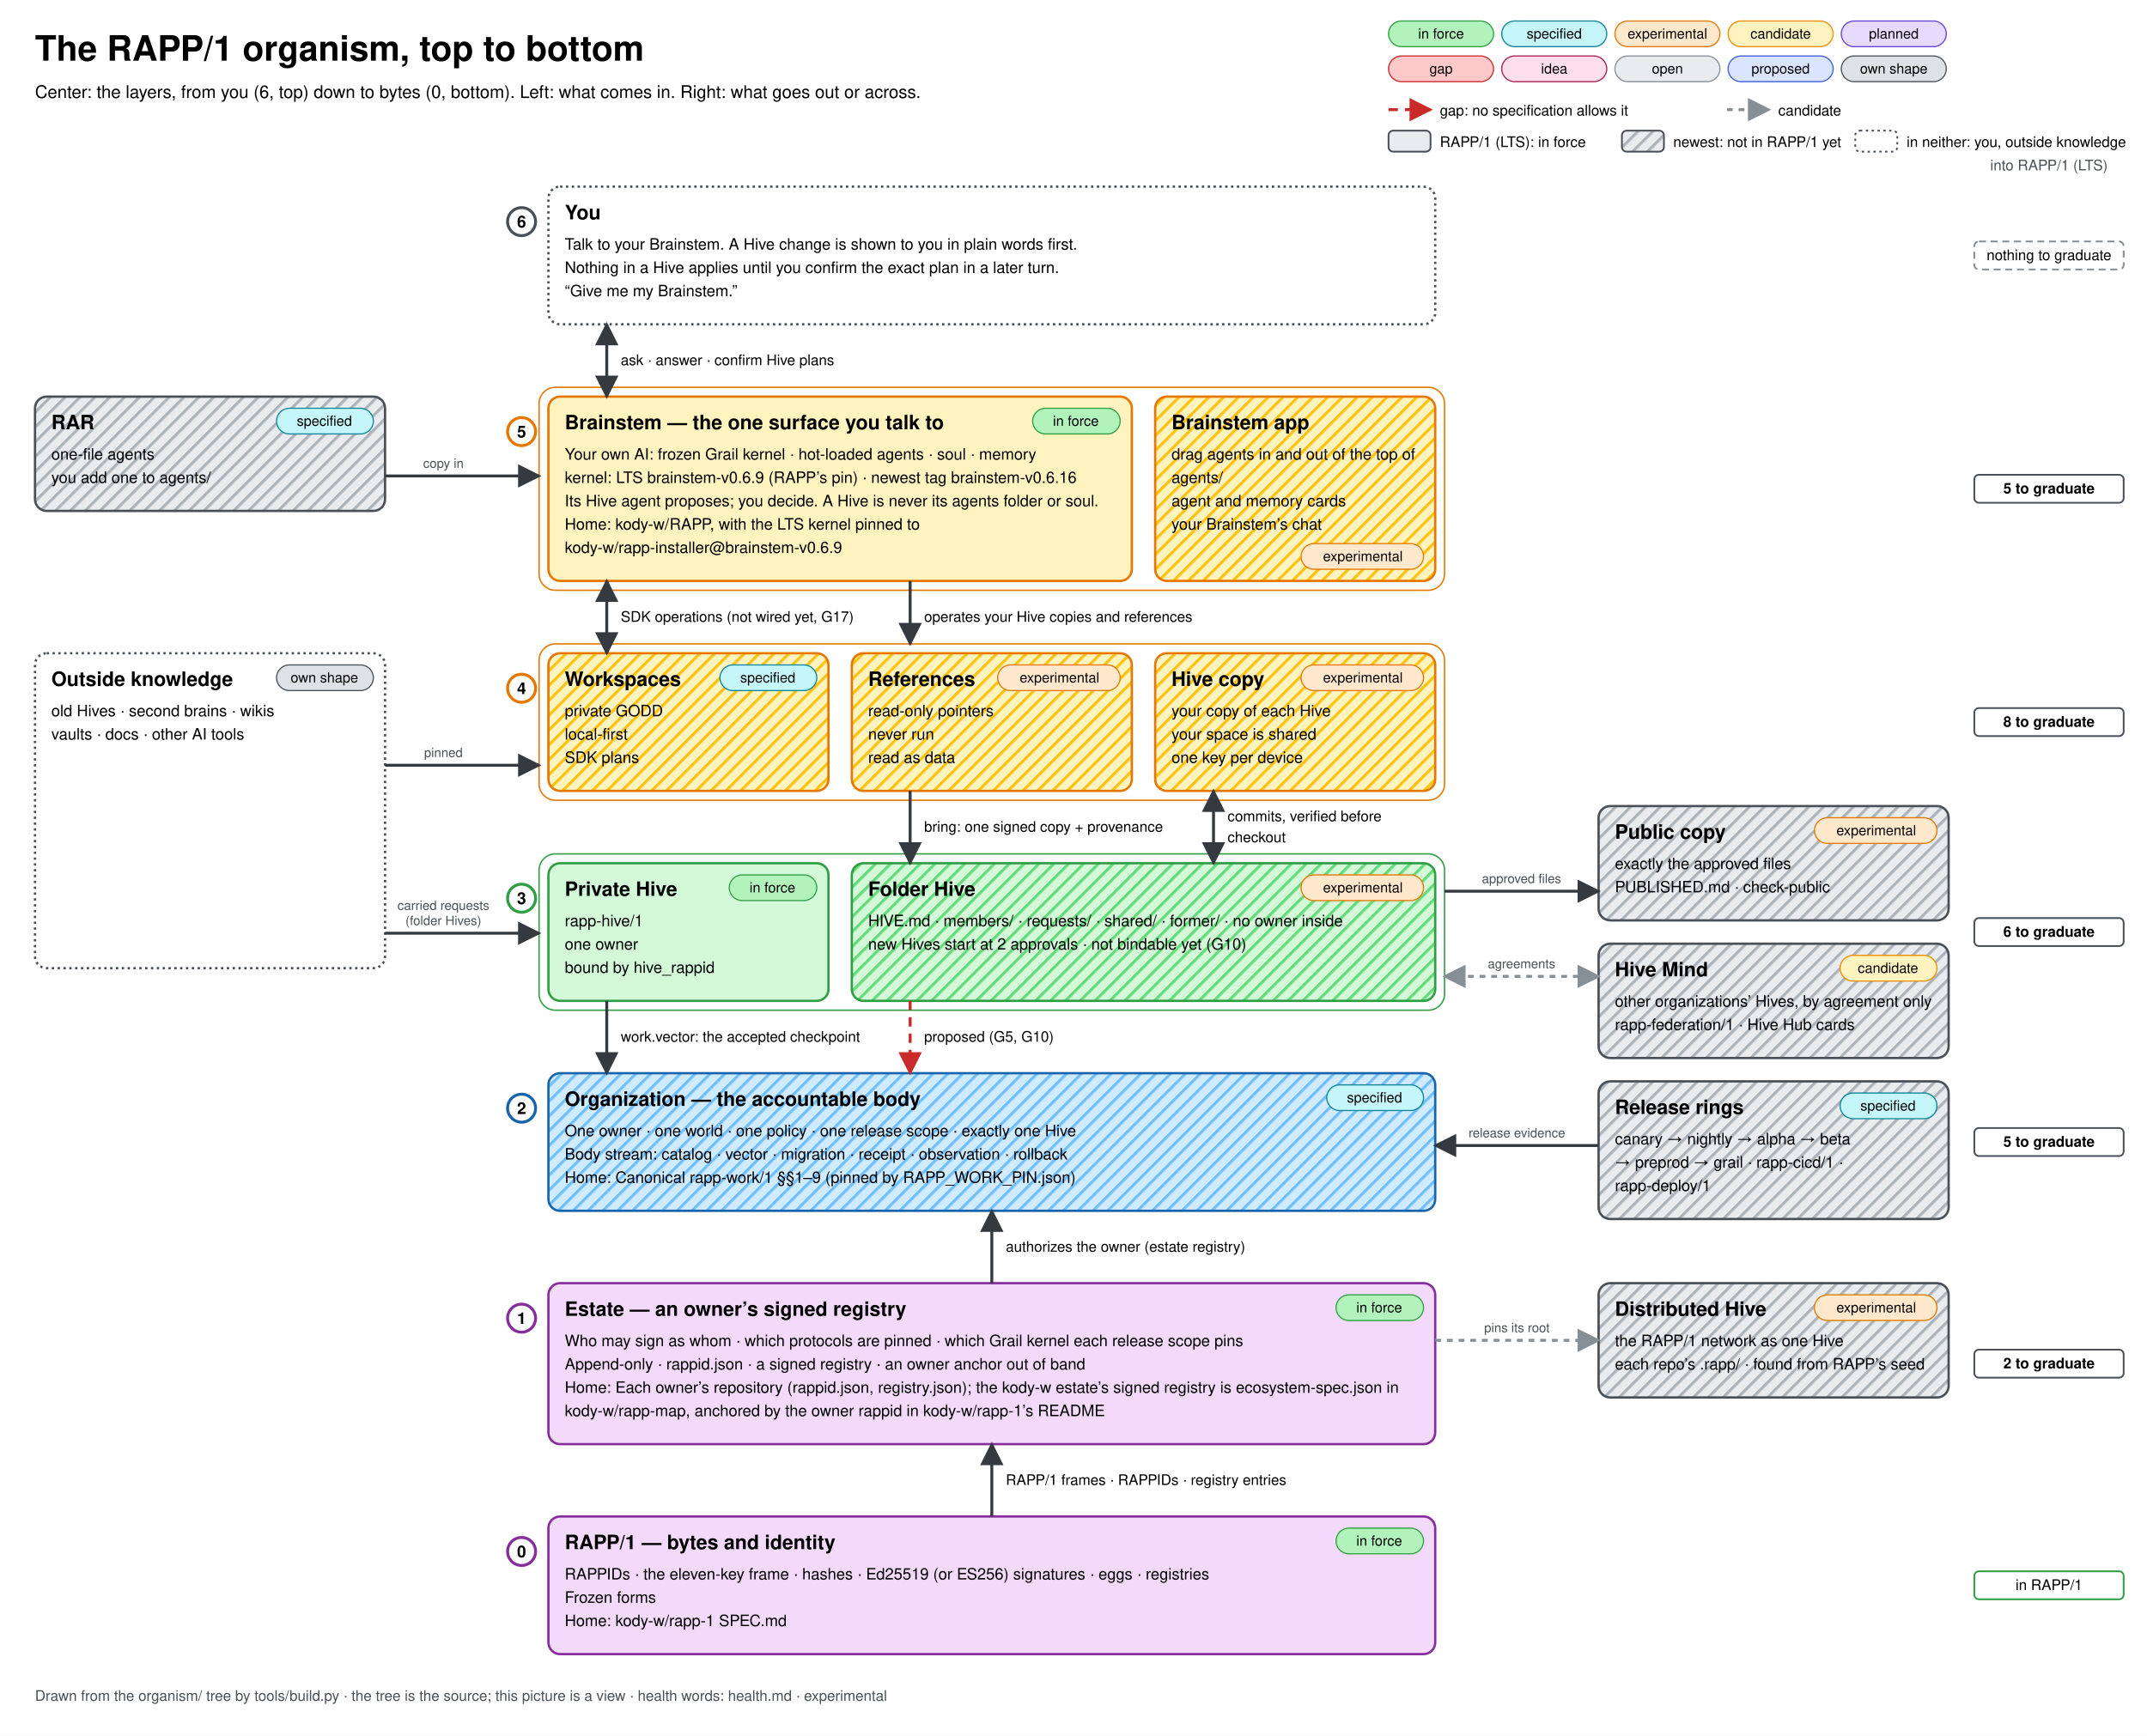
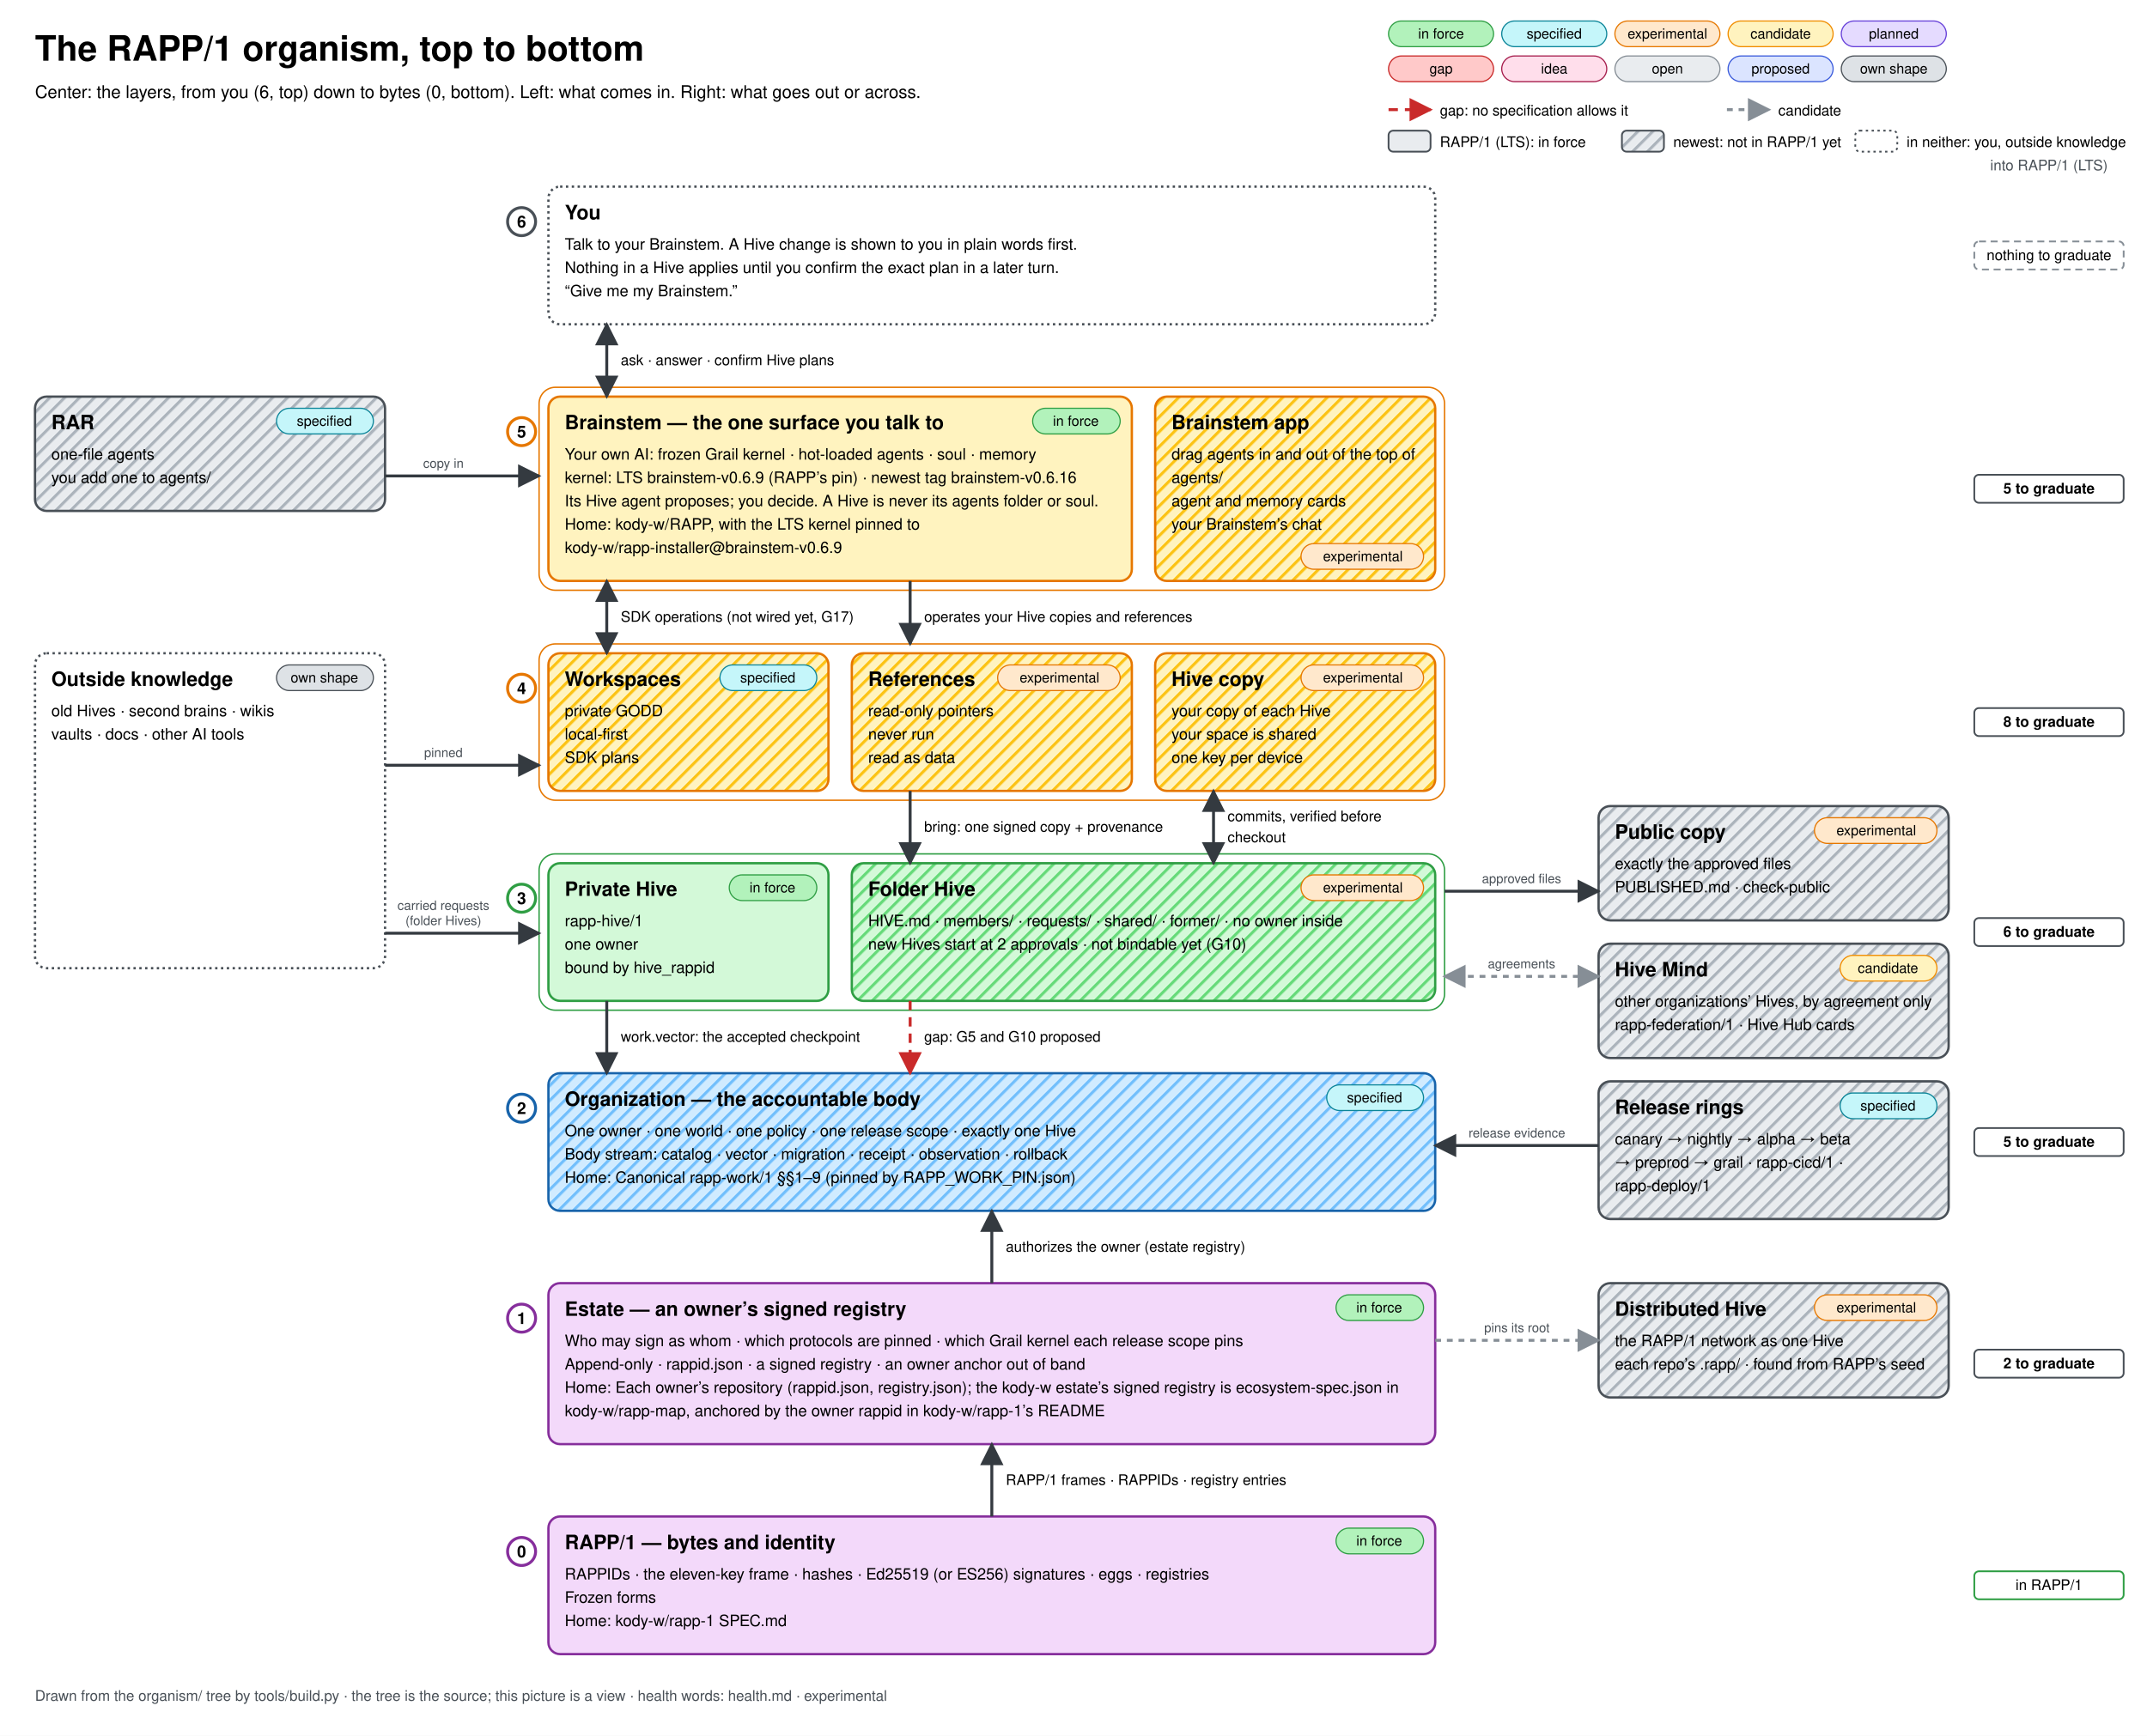
<svg xmlns="http://www.w3.org/2000/svg" width="1840" height="1488" viewBox="0 0 1840 1488" font-family="Helvetica, Arial, sans-serif">
  <defs>
    <marker id="ah" viewBox="0 0 10 10" refX="9" refY="5" markerWidth="8" markerHeight="8" orient="auto-start-reverse">
      <path d="M0,0 L10,5 L0,10 z" fill="#343a40" />
    </marker>
    <marker id="ahr" viewBox="0 0 10 10" refX="9" refY="5" markerWidth="8" markerHeight="8" orient="auto-start-reverse">
      <path d="M0,0 L10,5 L0,10 z" fill="#c92a2a" />
    </marker>
    <marker id="ahg" viewBox="0 0 10 10" refX="9" refY="5" markerWidth="8" markerHeight="8" orient="auto-start-reverse">
      <path d="M0,0 L10,5 L0,10 z" fill="#868e96" />
    </marker>
    <pattern id="hd0ebff74c0fc" width="9" height="9" patternUnits="userSpaceOnUse" patternTransform="rotate(45)">
      <rect width="9" height="9" fill="#d0ebff" />
      <rect width="2.5" height="9" fill="#74c0fc" />
    </pattern>
    <pattern id="hd3f9d869db7c" width="9" height="9" patternUnits="userSpaceOnUse" patternTransform="rotate(45)">
      <rect width="9" height="9" fill="#d3f9d8" />
      <rect width="2.5" height="9" fill="#69db7c" />
    </pattern>
    <pattern id="he9ecefadb5bd" width="9" height="9" patternUnits="userSpaceOnUse" patternTransform="rotate(45)">
      <rect width="9" height="9" fill="#e9ecef" />
      <rect width="2.5" height="9" fill="#adb5bd" />
    </pattern>
    <pattern id="hfff3bffcc419" width="9" height="9" patternUnits="userSpaceOnUse" patternTransform="rotate(45)">
      <rect width="9" height="9" fill="#fff3bf" />
      <rect width="2.5" height="9" fill="#fcc419" />
    </pattern>
  </defs>
  <rect x="0" y="0" width="1840" height="1488" fill="#ffffff" />
  <text x="30" y="52" font-size="30" font-weight="700">The RAPP/1 organism, top to bottom</text>
  <text x="30" y="84" font-size="15">Center: the layers, from you (6, top) down to bytes (0, bottom). Left: what comes in. Right: what goes out or across.</text>
  <rect x="1190" y="18" width="90" height="22" rx="11" fill="#b2f2bb" stroke="#2f9e44" stroke-width="1" />
  <text x="1235" y="33" font-size="12" text-anchor="middle">in force</text>
  <rect x="1287" y="18" width="90" height="22" rx="11" fill="#c5f6fa" stroke="#0c8599" stroke-width="1" />
  <text x="1332" y="33" font-size="12" text-anchor="middle">specified</text>
  <rect x="1384" y="18" width="90" height="22" rx="11" fill="#ffe8cc" stroke="#e67700" stroke-width="1" />
  <text x="1429" y="33" font-size="12" text-anchor="middle">experimental</text>
  <rect x="1481" y="18" width="90" height="22" rx="11" fill="#fff3bf" stroke="#f08c00" stroke-width="1" />
  <text x="1526" y="33" font-size="12" text-anchor="middle">candidate</text>
  <rect x="1578" y="18" width="90" height="22" rx="11" fill="#e5dbff" stroke="#6741d9" stroke-width="1" />
  <text x="1623" y="33" font-size="12" text-anchor="middle">planned</text>
  <rect x="1190" y="48" width="90" height="22" rx="11" fill="#ffc9c9" stroke="#c92a2a" stroke-width="1" />
  <text x="1235" y="63" font-size="12" text-anchor="middle">gap</text>
  <rect x="1287" y="48" width="90" height="22" rx="11" fill="#ffdeeb" stroke="#a61e4d" stroke-width="1" />
  <text x="1332" y="63" font-size="12" text-anchor="middle">idea</text>
  <rect x="1384" y="48" width="90" height="22" rx="11" fill="#e9ecef" stroke="#868e96" stroke-width="1" />
  <text x="1429" y="63" font-size="12" text-anchor="middle">open</text>
  <rect x="1481" y="48" width="90" height="22" rx="11" fill="#dbe4ff" stroke="#3b5bdb" stroke-width="1" />
  <text x="1526" y="63" font-size="12" text-anchor="middle">proposed</text>
  <rect x="1578" y="48" width="90" height="22" rx="11" fill="#dee2e6" stroke="#495057" stroke-width="1" />
  <text x="1623" y="63" font-size="12" text-anchor="middle">own shape</text>
  <line x1="1190" y1="94" x2="1226" y2="94" stroke="#c92a2a" stroke-width="2.5" stroke-dasharray="8 6" marker-end="url(#ahr)" />
  <text x="1234" y="99" font-size="12.5">gap: no specification allows it</text>
  <line x1="1480" y1="94" x2="1516" y2="94" stroke="#868e96" stroke-width="2.5" stroke-dasharray="5 5" marker-end="url(#ahg)" />
  <text x="1524" y="99" font-size="12.5">candidate</text>
  <rect x="1190" y="112" width="36" height="18" rx="4" fill="#e9ecef" stroke="#495057" stroke-width="1.5" />
  <text x="1234" y="126" font-size="12.5">RAPP/1 (LTS): in force</text>
  <rect x="1390" y="112" width="36" height="18" rx="4" fill="url(#he9ecefadb5bd)" stroke="#495057" stroke-width="1.5" />
  <text x="1434" y="126" font-size="12.5">newest: not in RAPP/1 yet</text>
  <rect x="1590" y="112" width="36" height="18" rx="4" fill="#ffffff" stroke="#495057" stroke-width="1.5" stroke-dasharray="2 3" />
  <text x="1634" y="126" font-size="12.5">in neither: you, outside knowledge</text>
  <rect x="470" y="160" width="760" height="118" rx="10" fill="#ffffff" stroke="#495057" stroke-width="2" stroke-dasharray="2 3" />
  <circle cx="447" cy="190" r="12" fill="#ffffff" stroke="#495057" stroke-width="2.5" />
  <text x="447" y="195" font-size="14" font-weight="700" text-anchor="middle">6</text>
  <text x="484" y="188" font-size="17" font-weight="700">You</text>
  <text x="484" y="214" font-size="13.5">Talk to your Brainstem. A Hive change is shown to you in plain words first.</text>
  <text x="484" y="234" font-size="13.5">Nothing in a Hive applies until you confirm the exact plan in a later turn.</text>
  <text x="484" y="254" font-size="13.5">“Give me my Brainstem.”</text>
  <rect x="462" y="332" width="776" height="174" rx="14" fill="none" stroke="#e67700" stroke-width="1.2" />
  <circle cx="447" cy="370" r="12" fill="#ffffff" stroke="#e67700" stroke-width="2.5" />
  <text x="447" y="375" font-size="14" font-weight="700" text-anchor="middle">5</text>
  <rect x="470" y="340" width="500" height="158" rx="10" fill="#fff3bf" stroke="#e67700" stroke-width="2" />
  <text x="484" y="368" font-size="17" font-weight="700">Brainstem — the one surface you talk to</text>
  <text x="484" y="394" font-size="13.5">Your own AI: frozen Grail kernel · hot-loaded agents · soul · memory</text>
  <text x="484" y="414" font-size="13.5">kernel: LTS brainstem-v0.6.9 (RAPP’s pin) · newest tag brainstem-v0.6.16</text>
  <text x="484" y="434" font-size="13.5">Its Hive agent proposes; you decide. A Hive is never its agents folder or soul.</text>
  <text x="484" y="454" font-size="13.5">Home: kody-w/RAPP, with the LTS kernel pinned to</text>
  <text x="484" y="474" font-size="13.5">kody-w/rapp-installer@brainstem-v0.6.9</text>
  <rect x="885" y="350" width="75" height="22" rx="11" fill="#b2f2bb" stroke="#2f9e44" stroke-width="1" />
  <text x="922" y="365" font-size="12" text-anchor="middle">in force</text>
  <rect x="990" y="340" width="240" height="158" rx="10" fill="url(#hfff3bffcc419)" stroke="#e67700" stroke-width="2" />
  <text x="1004" y="368" font-size="17" font-weight="700">Brainstem app</text>
  <text x="1004" y="394" font-size="13.5">drag agents in and out of the top of</text>
  <text x="1004" y="414" font-size="13.5">agents/</text>
  <text x="1004" y="434" font-size="13.5">agent and memory cards</text>
  <text x="1004" y="454" font-size="13.5">your Brainstem’s chat</text>
  <rect x="1115" y="466" width="105" height="22" rx="11" fill="#ffe8cc" stroke="#e67700" stroke-width="1" />
  <text x="1168" y="481" font-size="12" text-anchor="middle">experimental</text>
  <rect x="462" y="552" width="776" height="134" rx="14" fill="none" stroke="#e67700" stroke-width="1.2" />
  <circle cx="447" cy="590" r="12" fill="#ffffff" stroke="#e67700" stroke-width="2.5" />
  <text x="447" y="595" font-size="14" font-weight="700" text-anchor="middle">4</text>
  <rect x="470" y="560" width="240" height="118" rx="10" fill="url(#hfff3bffcc419)" stroke="#e67700" stroke-width="2" />
  <text x="484" y="588" font-size="17" font-weight="700">Workspaces</text>
  <text x="484" y="614" font-size="13.5">private GODD</text>
  <text x="484" y="634" font-size="13.5">local-first</text>
  <text x="484" y="654" font-size="13.5">SDK plans</text>
  <rect x="617" y="570" width="83" height="22" rx="11" fill="#c5f6fa" stroke="#0c8599" stroke-width="1" />
  <text x="658" y="585" font-size="12" text-anchor="middle">specified</text>
  <rect x="730" y="560" width="240" height="118" rx="10" fill="url(#hfff3bffcc419)" stroke="#e67700" stroke-width="2" />
  <text x="744" y="588" font-size="17" font-weight="700">References</text>
  <text x="744" y="614" font-size="13.5">read-only pointers</text>
  <text x="744" y="634" font-size="13.5">never run</text>
  <text x="744" y="654" font-size="13.5">read as data</text>
  <rect x="855" y="570" width="105" height="22" rx="11" fill="#ffe8cc" stroke="#e67700" stroke-width="1" />
  <text x="908" y="585" font-size="12" text-anchor="middle">experimental</text>
  <rect x="990" y="560" width="240" height="118" rx="10" fill="url(#hfff3bffcc419)" stroke="#e67700" stroke-width="2" />
  <text x="1004" y="588" font-size="17" font-weight="700">Hive copy</text>
  <text x="1004" y="614" font-size="13.5">your copy of each Hive</text>
  <text x="1004" y="634" font-size="13.5">your space is shared</text>
  <text x="1004" y="654" font-size="13.5">one key per device</text>
  <rect x="1115" y="570" width="105" height="22" rx="11" fill="#ffe8cc" stroke="#e67700" stroke-width="1" />
  <text x="1168" y="585" font-size="12" text-anchor="middle">experimental</text>
  <rect x="462" y="732" width="776" height="134" rx="14" fill="none" stroke="#2f9e44" stroke-width="1.2" />
  <circle cx="447" cy="770" r="12" fill="#ffffff" stroke="#2f9e44" stroke-width="2.5" />
  <text x="447" y="775" font-size="14" font-weight="700" text-anchor="middle">3</text>
  <rect x="470" y="740" width="240" height="118" rx="10" fill="#d3f9d8" stroke="#2f9e44" stroke-width="2" />
  <text x="484" y="768" font-size="17" font-weight="700">Private Hive</text>
  <text x="484" y="794" font-size="13.5">rapp-hive/1</text>
  <text x="484" y="814" font-size="13.5">one owner</text>
  <text x="484" y="834" font-size="13.5">bound by hive_rappid</text>
  <rect x="625" y="750" width="75" height="22" rx="11" fill="#b2f2bb" stroke="#2f9e44" stroke-width="1" />
  <text x="662" y="765" font-size="12" text-anchor="middle">in force</text>
  <rect x="730" y="740" width="500" height="118" rx="10" fill="url(#hd3f9d869db7c)" stroke="#2f9e44" stroke-width="2" />
  <text x="744" y="768" font-size="17" font-weight="700">Folder Hive</text>
  <text x="744" y="794" font-size="13.5">HIVE.md · members/ · requests/ · shared/ · former/ · no owner inside</text>
  <text x="744" y="814" font-size="13.5">new Hives start at 2 approvals · not bindable yet (G10)</text>
  <rect x="1115" y="750" width="105" height="22" rx="11" fill="#ffe8cc" stroke="#e67700" stroke-width="1" />
  <text x="1168" y="765" font-size="12" text-anchor="middle">experimental</text>
  <rect x="470" y="920" width="760" height="118" rx="10" fill="url(#hd0ebff74c0fc)" stroke="#1864ab" stroke-width="2" />
  <circle cx="447" cy="950" r="12" fill="#ffffff" stroke="#1864ab" stroke-width="2.5" />
  <text x="447" y="955" font-size="14" font-weight="700" text-anchor="middle">2</text>
  <text x="484" y="948" font-size="17" font-weight="700">Organization — the accountable body</text>
  <text x="484" y="974" font-size="13.5">One owner · one world · one policy · one release scope · exactly one Hive</text>
  <text x="484" y="994" font-size="13.5">Body stream: catalog · vector · migration · receipt · observation · rollback</text>
  <text x="484" y="1014" font-size="13.5">Home: Canonical rapp-work/1 §§1–9 (pinned by RAPP_WORK_PIN.json)</text>
  <rect x="1137" y="930" width="83" height="22" rx="11" fill="#c5f6fa" stroke="#0c8599" stroke-width="1" />
  <text x="1178" y="945" font-size="12" text-anchor="middle">specified</text>
  <rect x="470" y="1100" width="760" height="138" rx="10" fill="#f3d9fa" stroke="#862e9c" stroke-width="2" />
  <circle cx="447" cy="1130" r="12" fill="#ffffff" stroke="#862e9c" stroke-width="2.5" />
  <text x="447" y="1135" font-size="14" font-weight="700" text-anchor="middle">1</text>
  <text x="484" y="1128" font-size="17" font-weight="700">Estate — an owner’s signed registry</text>
  <text x="484" y="1154" font-size="13.5">Who may sign as whom · which protocols are pinned · which Grail kernel each release scope pins</text>
  <text x="484" y="1174" font-size="13.5">Append-only · rappid.json · a signed registry · an owner anchor out of band</text>
  <text x="484" y="1194" font-size="13.5">Home: Each owner’s repository (rappid.json, registry.json); the kody-w estate’s signed registry is ecosystem-spec.json in</text>
  <text x="484" y="1214" font-size="13.5">kody-w/rapp-map, anchored by the owner rappid in kody-w/rapp-1’s README</text>
  <rect x="1145" y="1110" width="75" height="22" rx="11" fill="#b2f2bb" stroke="#2f9e44" stroke-width="1" />
  <text x="1182" y="1125" font-size="12" text-anchor="middle">in force</text>
  <rect x="470" y="1300" width="760" height="118" rx="10" fill="#f3d9fa" stroke="#862e9c" stroke-width="2" />
  <circle cx="447" cy="1330" r="12" fill="#ffffff" stroke="#862e9c" stroke-width="2.5" />
  <text x="447" y="1335" font-size="14" font-weight="700" text-anchor="middle">0</text>
  <text x="484" y="1328" font-size="17" font-weight="700">RAPP/1 — bytes and identity</text>
  <text x="484" y="1354" font-size="13.5">RAPPIDs · the eleven-key frame · hashes · Ed25519 (or ES256) signatures · eggs · registries</text>
  <text x="484" y="1374" font-size="13.5">Frozen forms</text>
  <text x="484" y="1394" font-size="13.5">Home: kody-w/rapp-1 SPEC.md</text>
  <rect x="1145" y="1310" width="75" height="22" rx="11" fill="#b2f2bb" stroke="#2f9e44" stroke-width="1" />
  <text x="1182" y="1325" font-size="12" text-anchor="middle">in force</text>
  <rect x="1692" y="1347" width="128" height="24" rx="4" fill="#ffffff" stroke="#2f9e44" stroke-width="1.5" />
  <text x="1756" y="1363" font-size="12.5" text-anchor="middle">in RAPP/1</text>
  <rect x="1692" y="1157" width="128" height="24" rx="4" fill="#ffffff" stroke="#495057" stroke-width="1.5" />
  <text x="1756" y="1173" font-size="12.5" font-weight="700" text-anchor="middle">2 to graduate</text>
  <rect x="1692" y="967" width="128" height="24" rx="4" fill="#ffffff" stroke="#495057" stroke-width="1.5" />
  <text x="1756" y="983" font-size="12.5" font-weight="700" text-anchor="middle">5 to graduate</text>
  <rect x="1692" y="787" width="128" height="24" rx="4" fill="#ffffff" stroke="#495057" stroke-width="1.5" />
  <text x="1756" y="803" font-size="12.5" font-weight="700" text-anchor="middle">6 to graduate</text>
  <rect x="1692" y="607" width="128" height="24" rx="4" fill="#ffffff" stroke="#495057" stroke-width="1.5" />
  <text x="1756" y="623" font-size="12.5" font-weight="700" text-anchor="middle">8 to graduate</text>
  <rect x="1692" y="407" width="128" height="24" rx="4" fill="#ffffff" stroke="#495057" stroke-width="1.5" />
  <text x="1756" y="423" font-size="12.5" font-weight="700" text-anchor="middle">5 to graduate</text>
  <rect x="1692" y="207" width="128" height="24" rx="4" fill="#ffffff" stroke="#868e96" stroke-width="1.5" stroke-dasharray="6 4" />
  <text x="1756" y="223" font-size="12.5" text-anchor="middle">nothing to graduate</text>
  <text x="1756" y="146" font-size="12.5" text-anchor="middle" fill="#495057">into RAPP/1 (LTS)</text>
  <line x1="520" y1="278" x2="520" y2="340" stroke="#343a40" stroke-width="2.5" marker-start="url(#ah)" marker-end="url(#ah)" />
  <text x="532" y="313" font-size="12.5">ask · answer · confirm Hive plans</text>
  <line x1="520" y1="498" x2="520" y2="560" stroke="#343a40" stroke-width="2.5" marker-start="url(#ah)" marker-end="url(#ah)" />
  <text x="532" y="533" font-size="12.5">SDK operations (not wired yet, G17)</text>
  <line x1="780" y1="498" x2="780" y2="552" stroke="#343a40" stroke-width="2.5" marker-end="url(#ah)" />
  <text x="792" y="533" font-size="12.5">operates your Hive copies and references</text>
  <line x1="780" y1="678" x2="780" y2="740" stroke="#343a40" stroke-width="2.5" marker-end="url(#ah)" />
  <text x="792" y="713" font-size="12.5">bring: one signed copy + provenance</text>
  <line x1="1040" y1="678" x2="1040" y2="740" stroke="#343a40" stroke-width="2.5" marker-start="url(#ah)" marker-end="url(#ah)" />
  <text x="1052" y="704" font-size="12.5">commits, verified before</text>
  <text x="1052" y="722" font-size="12.5">checkout</text>
  <line x1="520" y1="858" x2="520" y2="920" stroke="#343a40" stroke-width="2.5" marker-end="url(#ah)" />
  <text x="532" y="893" font-size="12.5">work.vector: the accepted checkpoint</text>
  <line x1="780" y1="858" x2="780" y2="920" stroke="#c92a2a" stroke-width="2.5" stroke-dasharray="8 6" marker-end="url(#ahr)" />
-   <text x="792" y="893" font-size="12.5">proposed (G5, G10)</text>
+   <text x="792" y="893" font-size="12.5">gap: G5 and G10 proposed</text>
  <line x1="850" y1="1100" x2="850" y2="1038" stroke="#343a40" stroke-width="2.5" marker-end="url(#ah)" />
  <text x="862" y="1073" font-size="12.5">authorizes the owner (estate registry)</text>
  <line x1="850" y1="1300" x2="850" y2="1238" stroke="#343a40" stroke-width="2.5" marker-end="url(#ah)" />
  <text x="862" y="1273" font-size="12.5">RAPP/1 frames · RAPPIDs · registry entries</text>
  <rect x="30" y="340" width="300" height="98" rx="10" fill="url(#he9ecefadb5bd)" stroke="#495057" stroke-width="2" />
  <text x="44" y="368" font-size="17" font-weight="700">RAR</text>
  <text x="44" y="394" font-size="13.5">one-file agents</text>
  <text x="44" y="414" font-size="13.5">you add one to agents/</text>
  <rect x="237" y="350" width="83" height="22" rx="11" fill="#c5f6fa" stroke="#0c8599" stroke-width="1" />
  <text x="278" y="365" font-size="12" text-anchor="middle">specified</text>
  <rect x="30" y="560" width="300" height="270" rx="10" fill="#ffffff" stroke="#495057" stroke-width="2" stroke-dasharray="2 3" />
  <text x="44" y="588" font-size="17" font-weight="700">Outside knowledge</text>
  <text x="44" y="614" font-size="13.5">old Hives · second brains · wikis</text>
  <text x="44" y="634" font-size="13.5">vaults · docs · other AI tools</text>
  <rect x="237" y="570" width="83" height="22" rx="11" fill="#dee2e6" stroke="#495057" stroke-width="1" />
  <text x="278" y="585" font-size="12" text-anchor="middle">own shape</text>
  <rect x="1370" y="691" width="300" height="98" rx="10" fill="url(#he9ecefadb5bd)" stroke="#495057" stroke-width="2" />
  <text x="1384" y="719" font-size="17" font-weight="700">Public copy</text>
  <text x="1384" y="745" font-size="13.5">exactly the approved files</text>
  <text x="1384" y="765" font-size="13.5">PUBLISHED.md · check-public</text>
  <rect x="1555" y="701" width="105" height="22" rx="11" fill="#ffe8cc" stroke="#e67700" stroke-width="1" />
  <text x="1608" y="716" font-size="12" text-anchor="middle">experimental</text>
  <rect x="1370" y="809" width="300" height="98" rx="10" fill="url(#he9ecefadb5bd)" stroke="#495057" stroke-width="2" />
  <text x="1384" y="837" font-size="17" font-weight="700">Hive Mind</text>
  <text x="1384" y="863" font-size="13.5">other organizations’ Hives, by agreement only</text>
  <text x="1384" y="883" font-size="13.5">rapp-federation/1 · Hive Hub cards</text>
  <rect x="1577" y="819" width="83" height="22" rx="11" fill="#fff3bf" stroke="#f08c00" stroke-width="1" />
  <text x="1618" y="834" font-size="12" text-anchor="middle">candidate</text>
  <rect x="1370" y="927" width="300" height="118" rx="10" fill="url(#he9ecefadb5bd)" stroke="#495057" stroke-width="2" />
  <text x="1384" y="955" font-size="17" font-weight="700">Release rings</text>
  <text x="1384" y="981" font-size="13.5">canary → nightly → alpha → beta</text>
  <text x="1384" y="1001" font-size="13.5">→ preprod → grail · rapp-cicd/1 ·</text>
  <text x="1384" y="1021" font-size="13.5">rapp-deploy/1</text>
  <rect x="1577" y="937" width="83" height="22" rx="11" fill="#c5f6fa" stroke="#0c8599" stroke-width="1" />
  <text x="1618" y="952" font-size="12" text-anchor="middle">specified</text>
  <rect x="1370" y="1100" width="300" height="98" rx="10" fill="url(#he9ecefadb5bd)" stroke="#495057" stroke-width="2" />
  <text x="1384" y="1128" font-size="17" font-weight="700">Distributed Hive</text>
  <text x="1384" y="1154" font-size="13.5">the RAPP/1 network as one Hive</text>
  <text x="1384" y="1174" font-size="13.5">each repo’s .rapp/ · found from RAPP’s seed</text>
  <rect x="1555" y="1110" width="105" height="22" rx="11" fill="#ffe8cc" stroke="#e67700" stroke-width="1" />
  <text x="1608" y="1125" font-size="12" text-anchor="middle">experimental</text>
  <line x1="330" y1="408" x2="462" y2="408" stroke="#343a40" stroke-width="2.5" marker-end="url(#ah)" />
  <text x="380" y="401" font-size="11" text-anchor="middle" fill="#495057">copy in</text>
  <line x1="330" y1="656" x2="462" y2="656" stroke="#343a40" stroke-width="2.5" marker-end="url(#ah)" />
  <text x="380" y="649" font-size="11" text-anchor="middle" fill="#495057">pinned</text>
  <line x1="1238" y1="764" x2="1370" y2="764" stroke="#343a40" stroke-width="2.5" marker-end="url(#ah)" />
  <text x="1304" y="757" font-size="11" text-anchor="middle" fill="#495057">approved files</text>
  <line x1="1238" y1="837" x2="1370" y2="837" stroke="#868e96" stroke-width="2.5" stroke-dasharray="5 5" marker-start="url(#ahg)" marker-end="url(#ahg)" />
  <text x="1304" y="830" font-size="11" text-anchor="middle" fill="#495057">agreements</text>
  <line x1="330" y1="800" x2="462" y2="800" stroke="#343a40" stroke-width="2.5" marker-end="url(#ah)" />
  <text x="380" y="780" font-size="11" text-anchor="middle" fill="#495057">carried requests</text>
  <text x="380" y="793" font-size="11" text-anchor="middle" fill="#495057">(folder Hives)</text>
  <line x1="1370" y1="982" x2="1230" y2="982" stroke="#343a40" stroke-width="2.5" marker-end="url(#ah)" />
  <text x="1300" y="975" font-size="11" text-anchor="middle" fill="#495057">release evidence</text>
  <line x1="1230" y1="1149" x2="1370" y2="1149" stroke="#868e96" stroke-width="2.5" stroke-dasharray="5 5" marker-end="url(#ahg)" />
  <text x="1300" y="1142" font-size="11" text-anchor="middle" fill="#495057">pins its root</text>
  <text x="30" y="1458" font-size="12.5" fill="#495057">Drawn from the organism/ tree by tools/build.py · the tree is the source; this picture is a view · health words: health.md · experimental</text>
</svg>
